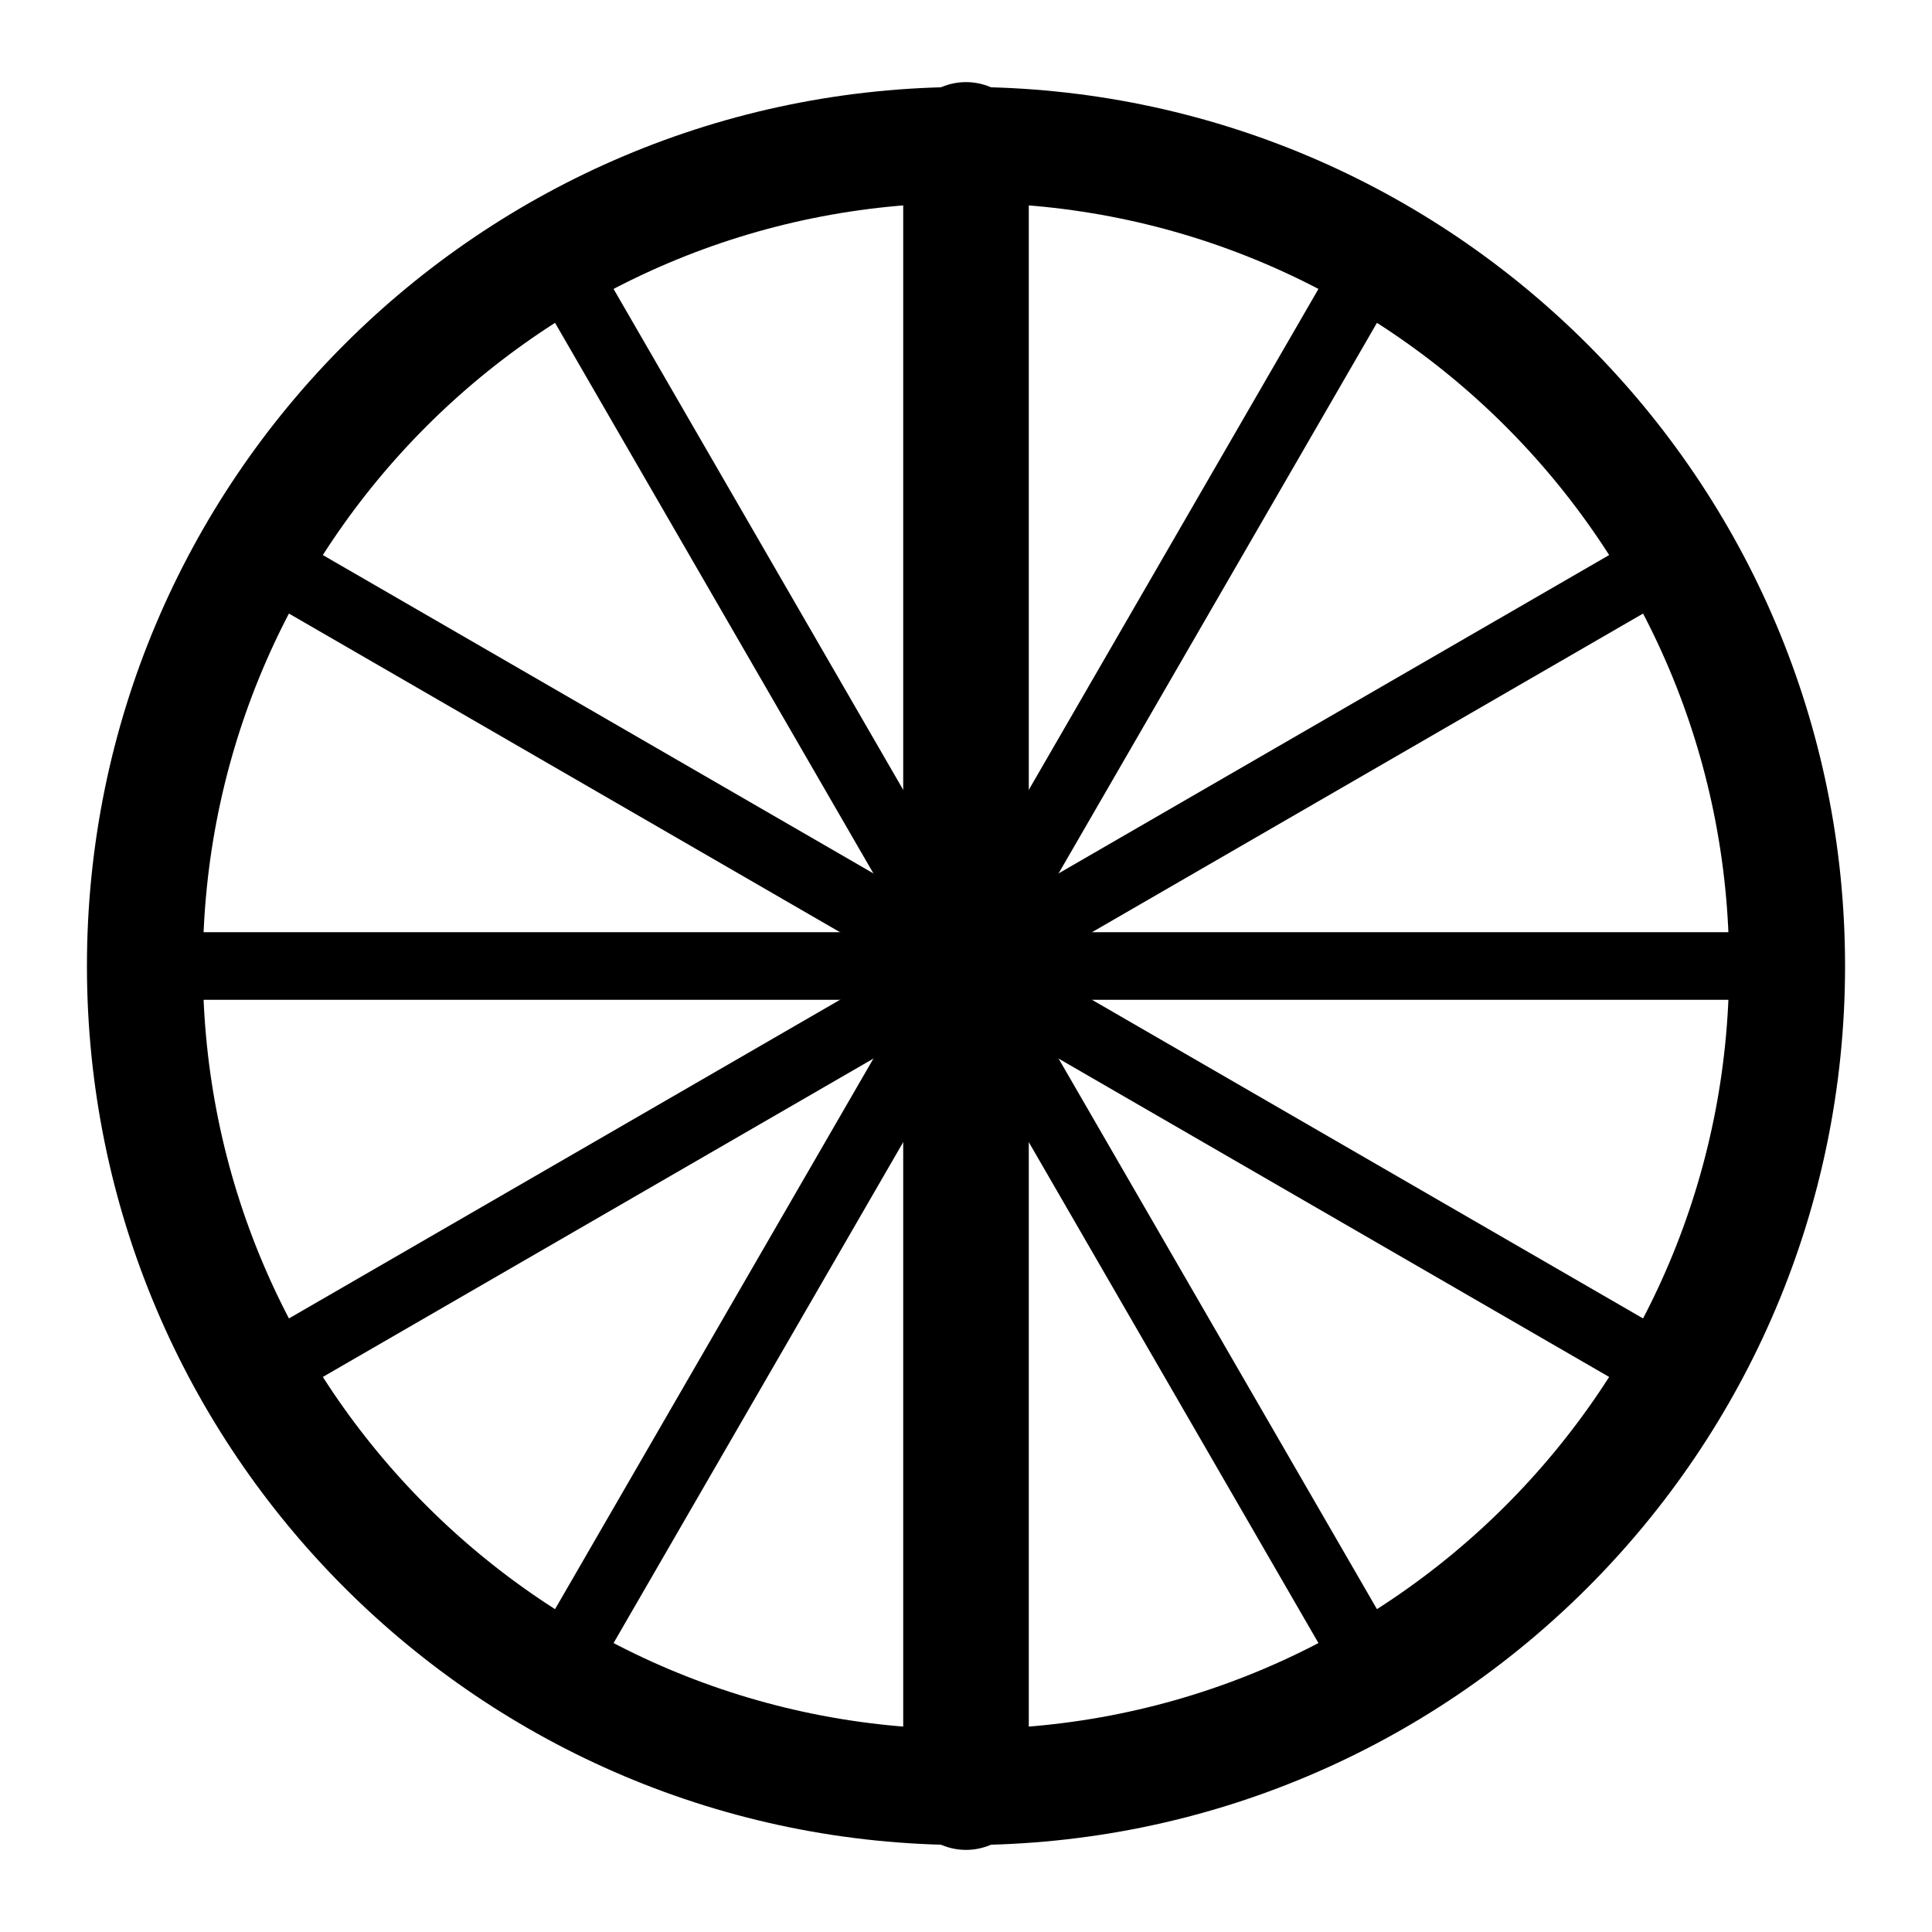
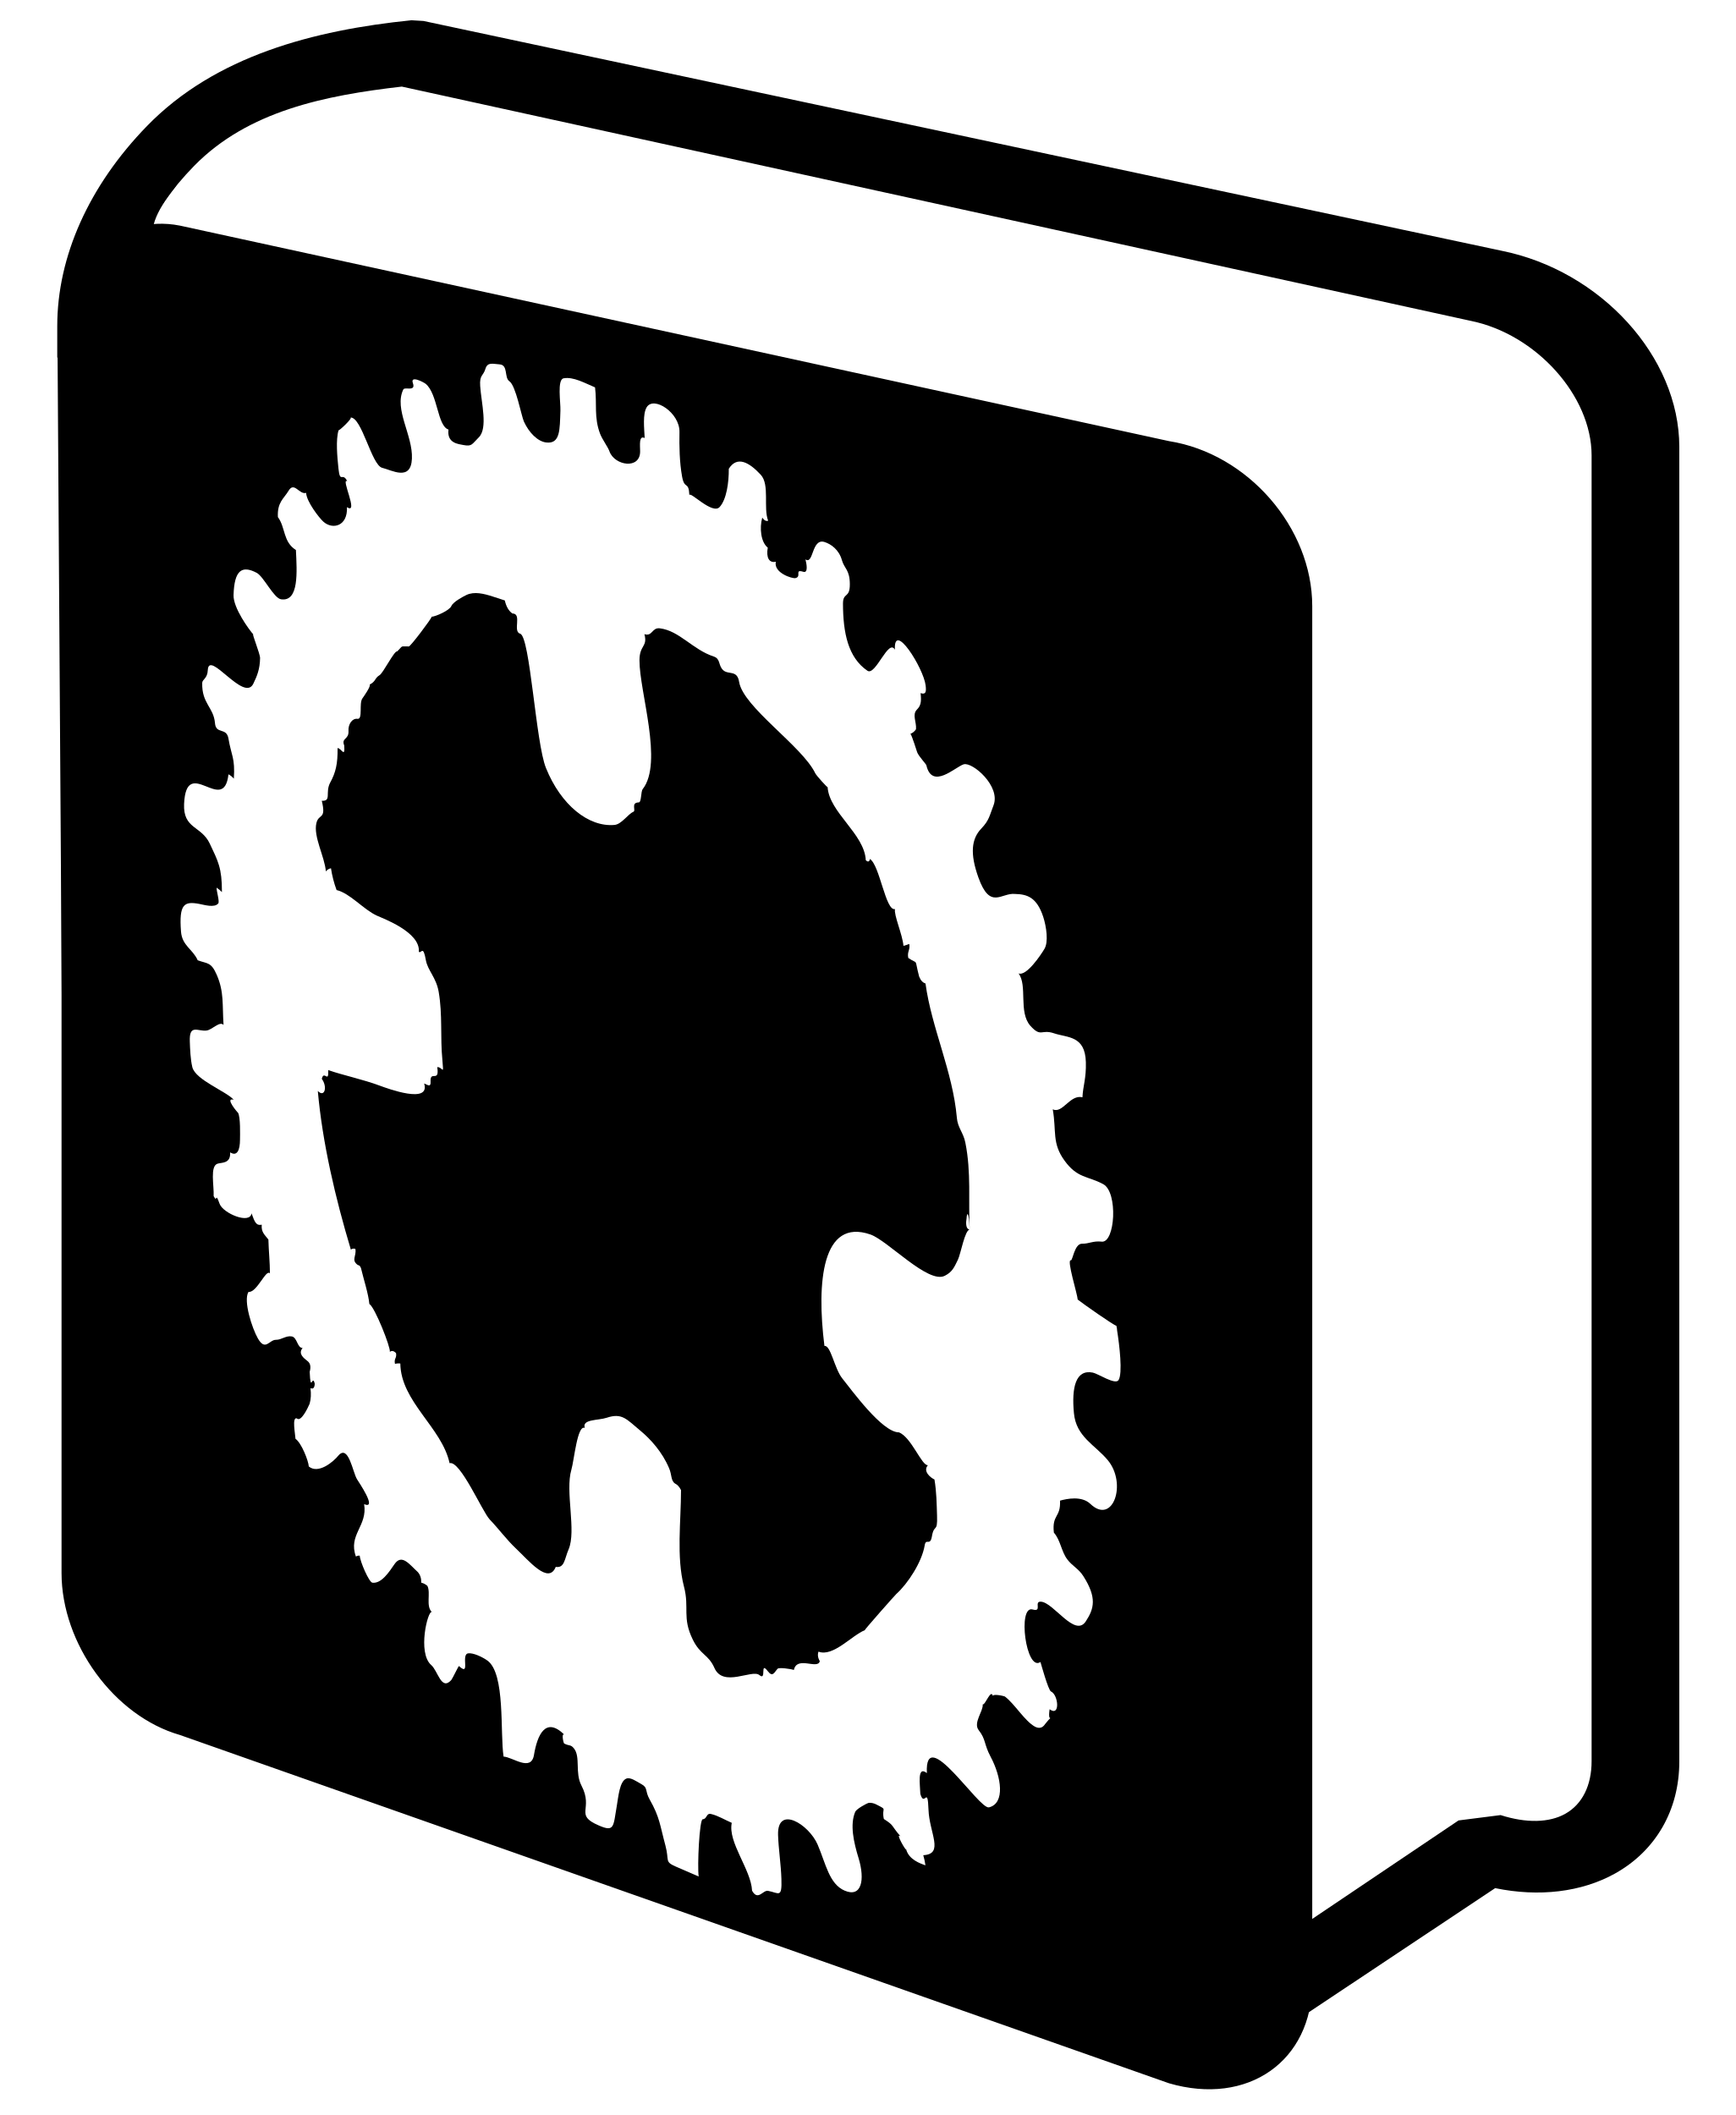
- <svg xmlns="http://www.w3.org/2000/svg" viewBox="0 0 40 40" fill="none" stroke="currentColor" stroke-linecap="round">
-   <circle cx="20" cy="20" r="17" stroke-width="2.4" />
-   <g stroke-width="1.4">
-     <line x1="5.3" y1="11.5" x2="34.7" y2="28.5" />
-     <line x1="11.5" y1="5.3" x2="28.5" y2="34.7" />
-     <line x1="5.3" y1="28.5" x2="34.7" y2="11.5" />
-     <line x1="11.5" y1="34.7" x2="28.5" y2="5.3" />
-     <line x1="3" y1="20" x2="37" y2="20" />
-   </g>
-   <line x1="20" y1="3" x2="20" y2="37" stroke-width="2.6" />
-   <circle cx="20" cy="20" r="2.4" fill="currentColor" stroke="none" />
+ <svg xmlns="http://www.w3.org/2000/svg" viewBox="-4.981 -1.762 151 184">
+   <path fill="currentColor" d="M96.01,44.53c6.91,1.552,12.62,8.107,12.62,14.585v111.013c0,5.135-3.559,8.468-8.812,8.301 c-1.338-0.045-2.727-0.319-4.139-0.81l-77.495-26.445c-5.762-1.997-17.5-15.93-17.5-21.75L0.027,29.03 c0-4.611,12.735-17.768,9.992-14.203c-3.686,4.791-0.485,5.482,0.704,5.744 M7.251,21.085c-3.894,0.497-6.495,3.654-6.495,7.856 v99.797c0,5.559,12.189,19.882,17.708,21.79l77.545,26.4c1.289,0.449,2.577,0.701,3.808,0.738c4.715,0.149,7.908-2.888,7.908-7.561 V59.187c0-6.18-5.438-12.436-12.047-13.926l-85.236-24.01C9.357,21.011,8.279,20.954,7.251,21.085z" />
+   <path fill="currentColor" d="M102.427,177.597l-4.511-4.835l23.991-16.15l3.661-0.466c2.229,0.716,4.234,0.675,5.637-0.119 c1.47-0.83,2.279-2.456,2.279-4.574V37.855c0-5.191-4.844-10.556-10.521-11.705l-0.138-0.029L29.975,5.771 c-6.678,0.772-13.37,2.107-18.064,6.896c-3.9,3.98-6.037,8.662-6.037,13.208v2.766L0,29.346v-2.75c0-6.04,2.756-12.202,7.805-17.393 C13.751,3.089,22.339,0.86,30.815,0l1.044,0.062l93.779,19.988c8.629,1.728,15.475,9.218,15.475,17.059V151.5 c0,4.203-2.043,7.75-5.59,9.729c-2.918,1.627-6.631,2.059-10.429,1.272L102.427,177.597z" />
+   <path fill="currentColor" d="M78.261,95.467c-0.349-4.002-2.207-7.816-2.726-11.669c-0.236-0.069-0.425-0.271-0.555-0.608 c-0.442-1.694-0.021-0.991-0.943-1.612c-0.116-0.568,0.181-0.671,0.086-1.219c-0.165,0.066-0.334,0.122-0.505,0.167 c-0.08-0.977-0.853-2.694-0.735-3.2c-0.821,0.204-1.327-3.826-2.184-4.359c-0.048,0.252-0.17,0.287-0.359,0.106 c-0.11-2.287-3.186-4.156-3.321-6.359c0.005,0.079-0.977-0.995-1.076-1.206c-1.135-2.359-6.272-5.751-6.623-7.947 c-0.165-1.067-0.929-0.599-1.381-1.015c-0.455-0.417-0.211-0.993-0.835-1.196c-1.809-0.588-2.994-2.25-4.684-2.45 c-0.693-0.083-0.637,0.734-1.339,0.508c0.3,1.13-0.431,0.923-0.43,2.281c-0.004,2.746,2.085,8.89,0.283,11.199 c-0.173,0.216-0.1,1.152-0.345,1.158c-0.721,0.015-0.209,0.709-0.471,0.819c-0.469,0.195-1.019,1.086-1.645,1.141 c-2.254,0.197-4.654-1.731-5.956-4.952c-0.889-2.185-1.381-11.434-2.243-11.683c-0.687-0.2,0.199-1.754-0.682-1.764 c-0.32-0.224-0.537-0.603-0.656-1.132c-0.351-0.113-0.699-0.228-1.049-0.341c-0.773-0.25-1.604-0.458-2.286-0.136 c-0.309,0.146-1.161,0.607-1.312,0.959c-0.159,0.39-1.366,0.916-1.711,0.936c-0.029,0.17-1.847,2.596-1.992,2.584 c-0.804,0.012-0.447-0.118-1.016,0.434c-0.231-0.112-1.231,1.918-1.542,2.073c-0.423,0.259-0.307,0.54-0.848,0.808 c0.142,0.116-0.575,1.129-0.627,1.197c-0.327,0.428,0.057,1.852-0.437,1.785c-0.453-0.063-0.816,0.47-0.78,1.047 c0.051,0.786-0.644,0.591-0.371,1.271c0.08,1.128-0.229,0.251-0.579,0.226c0.022,1.369-0.163,2.131-0.638,3 c-0.466,0.862,0.142,1.636-0.735,1.585c0.41,1.681-0.264,1.09-0.466,1.931c-0.289,1.176,0.727,2.945,0.82,4.213 c0.125-0.149,0.277-0.242,0.446-0.271c0.098,0.649,0.26,1.281,0.487,1.894c1.174,0.279,2.341,1.694,3.504,2.226 c0.547,0.25,3.8,1.437,3.653,3.144c0.209,0.202,0.369-0.652,0.611,0.729c0.158,0.898,0.893,1.493,1.113,2.743 c0.353,2.038,0.127,3.936,0.324,5.937c0.131,1.454,0.043,0.612-0.447,0.624c0.215,1.423-0.643,0.216-0.579,1.281 c0.028,0.523-0.288,0.245-0.561,0.145c0.565,1.823-3.181,0.44-3.846,0.193c-1.486-0.554-3.237-0.917-4.498-1.357 c0.052,1.218-0.368-0.046-0.559,0.76c0.519,0.711,0.238,1.663-0.347,1.054c0.396,4.479,1.525,9.316,2.875,13.802 c0.112-0.09,0.243-0.111,0.392-0.061c0.118,0.629-0.397,0.963,0.22,1.407c0.111,0,0.201,0.087,0.268,0.263 c0.212,0.906,0.651,2.24,0.729,3.122c0.477,0.27,1.875,3.811,1.782,4.167c0.16-0.132,0.341-0.093,0.539,0.103 c0.08,0.474-0.194,0.436-0.093,0.941c0.15-0.041,0.305-0.053,0.466-0.033c0.043,3.325,3.622,5.576,4.285,8.67 c0.928-0.256,2.832,4.195,3.49,4.897c0.763,0.795,1.495,1.786,2.27,2.513c1.141,1.075,2.845,3.184,3.475,1.614 c0.778,0.124,0.763-0.704,1.118-1.521c0.696-1.612-0.314-5.048,0.243-6.932c0.241-0.811,0.518-3.95,1.17-3.636 c-0.271-0.774,1.149-0.638,1.897-0.884c1.346-0.451,1.727,0.12,2.938,1.125c0.878,0.725,1.899,1.85,2.49,3.249 c0.26,0.591,0.145,1.095,0.525,1.348c0.207,0.099,0.38,0.288,0.519,0.571c0,2.686-0.416,5.803,0.257,8.395 c0.491,1.876-0.182,2.67,0.764,4.604c0.659,1.354,1.36,1.282,1.884,2.471c0.766,1.736,3.268,0.092,3.909,0.619 c0.674,0.565,0.007-1.286,0.743-0.326c0.424,0.547,0.562,0.079,0.843-0.22c0.123-0.134,1.161,0.007,1.418,0.106 c0.27-1.26,2.065-0.01,2.253-0.76c-0.168-0.306-0.204-0.585-0.111-0.836c1.274,0.489,2.931-1.445,4.017-1.858 c-0.041-0.025,2.616-3.037,2.763-3.169c0.972-0.87,2.213-2.744,2.46-4.226c0.107-0.661,0.474,0.112,0.625-0.766 c0.192-1.142,0.501-0.261,0.449-1.801c-0.034-1.035-0.042-2.077-0.226-3.157c-0.333-0.151-1.039-0.714-0.568-1.246 c-0.537,0.083-1.431-2.432-2.522-2.854c-1.46,0-4.11-3.676-4.931-4.696c-0.683-0.852-1.003-2.918-1.551-2.821 c-0.7-5.585-0.196-11.142,3.998-9.699c1.521,0.532,5.032,4.333,6.474,3.593c0.651-0.333,0.812-0.72,1.141-1.396 c0.245-0.504,0.604-2.596,1.024-2.621c-0.035,0.002-0.062-0.008-0.09-0.029c-0.249-0.095-0.244-0.6-0.181-0.948 c0.026-0.512,0.187-0.725,0.271,0.977c-0.126-2.486,0.146-4.972-0.378-7.569C78.824,96.747,78.336,96.369,78.261,95.467 C78.135,94.02,78.336,96.369,78.261,95.467z" />
+   <path fill="currentColor" d="M96.717,36.614L10.672,17.866c-5.483-1.091-10.299,3.415-10.299,9.565V135.09 c0,6.151,4.583,12.45,10.299,14.088l86.045,30.299c6.848,1.998,12.463-1.91,12.463-8.747V50.968 C109.18,44.127,103.564,37.694,96.717,36.614z M92.324,118.31c-0.288,0.429-1.781-0.569-2.232-0.659 c-1.495-0.298-1.855,1.292-1.645,3.52c0.187,2.075,1.841,2.764,2.946,4.099c1.695,2.04,0.446,5.678-1.516,3.803 c-0.755-0.722-2.054-0.45-2.64-0.282c0.074,1.502-0.714,1.18-0.534,2.782c0.572,0.639,0.646,1.631,1.159,2.316 c0.441,0.593,0.983,0.805,1.403,1.466c1.199,1.882,0.937,2.835,0.214,3.938c-0.944,1.443-2.801-1.655-3.906-1.713 c-0.641-0.036,0.154,0.925-0.718,0.679c-1.332-0.381-0.58,5.449,0.68,4.568c0.035,0.107,0.681,2.461,0.915,2.564 c0.656,0.295,0.818,2.246-0.117,1.547c-0.229,1.523,0.56,0.09-0.399,1.297c-0.214,0.327-0.498,0.403-0.859,0.229 c-0.914-0.495-1.739-1.95-2.636-2.635c-0.054-0.04-1.203-0.303-1.019,0.026c-0.175-0.816-0.672,0.738-0.907,0.661 c0.06,0.587-0.851,1.601-0.351,2.241c0.642,0.817,0.445,1.196,1.031,2.3c0.95,1.779,1.288,4.066-0.135,4.417 c-0.866,0.211-5.616-7.339-5.404-2.981c-0.878-0.694-0.583,1.062-0.568,1.81c0.361,1.224,0.636-0.802,0.71,1.376 c0.072,2.028,1.388,3.857-0.455,3.957c0.087,0.292,0.146,0.587,0.189,0.879c-0.455-0.158-1.461-0.497-1.688-1.421 c0.096,0.375-1.021-1.534-0.473-1.087c-0.882-1.02-0.519-0.921-1.458-1.521c-0.218-1.014,0.349-0.757-0.565-1.217 c-0.256-0.146-0.504-0.21-0.746-0.188c-0.224,0.062-1.068,0.531-1.178,0.779c-0.477,1.112-0.136,2.642,0.291,4.034 c0.574,1.881,0.264,3.459-1.213,2.824c-1.348-0.579-1.635-2.34-2.349-4.003c-0.766-1.776-3.516-3.464-3.443-0.843 c0.037,1.205,0.253,2.564,0.291,3.816c0.058,1.726-0.213,1.233-1.159,1.05c-0.452-0.088-0.875,0.912-1.393-0.014 c-0.089-1.845-2.123-4.208-1.766-5.903c-0.604-0.259-1.209-0.635-1.8-0.768c-0.441-0.104-0.334,0.438-0.728,0.456 c-0.288,0.014-0.479,4.085-0.351,4.979c-0.662-0.287-1.321-0.574-1.985-0.86c-1.011-0.441-0.549-0.49-0.908-1.834 c-0.48-1.768-0.484-2.446-1.368-4c-0.447-0.796-0.119-1.013-0.73-1.346c-0.409-0.219-0.948-0.634-1.319-0.469 c-0.568,0.252-0.676,1.557-0.816,2.385c-0.308,1.81-0.203,2.276-1.563,1.685c-2.18-0.937-0.42-1.387-1.513-3.481 c-0.575-1.1-0.064-2.477-0.642-3.212c-0.297-0.381-0.397-0.192-0.866-0.442c-0.088-0.162-0.235-0.959,0.033-0.753 c-1.639-1.619-2.358-0.001-2.654,1.764c-0.254,1.489-1.876,0.157-2.641,0.134c-0.32-2.022,0.174-7.214-1.406-8.355 c-0.457-0.326-1.247-0.69-1.677-0.629c-0.662,0.101,0.237,2.065-0.798,1.105c-0.044-0.017-0.559,1.087-0.67,1.218 c-0.872,0.965-1.155-0.794-1.744-1.305c-1.22-1.055-0.297-4.787,0.053-4.611c-0.545-0.532-0.076-1.645-0.386-2.277 c-0.178-0.147-0.356-0.242-0.535-0.277c0.011-0.384-0.09-0.69-0.303-0.928c-0.739-0.675-1.386-1.607-2.022-0.689 c-0.463,0.671-1.135,1.721-1.928,1.618c-0.29-0.033-1.076-1.853-1.099-2.351c-0.123-0.017-0.23,0.01-0.33,0.078 c-0.701-1.903,1.028-2.66,0.713-4.558c1.192,0.491-0.491-1.95-0.626-2.18c-0.367-0.617-0.726-2.973-1.573-2.097 c-0.497,0.63-1.805,1.68-2.616,0.995c-0.031-0.498-0.638-2.049-1.157-2.405c-0.018-0.385-0.322-1.916,0.115-1.778 c0.357,0.359,0.955-0.9,1.113-1.271c0.117-0.393,0.141-0.844,0.075-1.359c0.229,0.103,0.354-0.024,0.371-0.384 c-0.205-0.899-0.351,0.892-0.439-1.037c0.12-0.431,0.06-0.739-0.177-0.923c-0.339-0.272-0.856-0.645-0.439-1.149 c-0.477,0.001-0.46-0.928-0.95-1.008c-0.501-0.082-0.883,0.3-1.371,0.297c-0.582-0.007-0.915,1.02-1.567-0.116 c-0.497-0.859-1.292-3.281-0.822-4.051c0.736,0.085,1.537-2.042,1.867-1.61c0-0.964-0.11-1.969-0.133-2.944 c-0.293-0.4-0.642-0.62-0.579-1.294c-0.482,0.099-0.606-0.206-0.888-0.99c-0.132,0.986-2.479,0-2.777-0.826 c-0.408-1.137-0.17-0.002-0.519-0.669c0.045-0.904-0.344-2.624,0.351-2.827c0.4-0.114,1.133,0,1.085-0.981 c0.619,0.389,0.854-0.222,0.856-1.103c0.003-0.412,0.054-1.967-0.175-2.35c0.061,0.103-1.219-1.362-0.373-1.124 c-0.62-0.719-3.318-1.721-3.597-2.829c-0.169-0.692-0.195-1.566-0.22-2.219c-0.068-1.575,0.688-0.886,1.443-0.972 c0.508-0.058,1.145-0.85,1.491-0.491c-0.117-1.751,0.057-2.86-0.585-4.342c-0.495-1.148-0.809-0.966-1.663-1.281 c-0.433-0.978-1.358-1.261-1.453-2.495c-0.185-2.407,0.277-2.654,1.587-2.409c0.435,0.079,1.329,0.364,1.655-0.044 c0.131-0.168-0.167-1.091-0.145-1.37c0.154,0.105,0.313,0.23,0.463,0.384c0.007-2.107-0.339-2.688-1.061-4.223 c-0.737-1.56-2.326-1.253-2.231-3.447c0.199-4.333,3.453,1.053,3.861-2.573c0.161,0.08,0.317,0.203,0.468,0.376 c0.121-1.81-0.224-2.02-0.469-3.486c-0.166-1.008-1.089-0.339-1.172-1.342c-0.113-1.388-1.158-1.696-1.111-3.501 c0.008-0.325,0.454-0.362,0.486-1.118c0.086-1.807,3.151,2.843,3.959,1.19c0.325-0.671,0.575-1.273,0.589-2.232 c0.006-0.372-0.738-2.173-0.589-2.059c-0.359-0.396-1.757-2.311-1.719-3.421c0.063-2.178,0.733-2.616,2.017-1.935 c0.601,0.318,1.479,2.2,2.111,2.299c1.584,0.246,1.386-2.408,1.298-4.286c-1.137-0.715-0.891-1.951-1.568-2.865 c-0.068-1.294,0.513-1.595,0.934-2.298c0.488-0.819,0.928,0.373,1.521,0.191c0.036,0.764,1.135,2.179,1.507,2.512 c0.802,0.713,2.123,0.391,2.046-1.27c1.076,0.712-0.577-2.595,0.024-2.252c-0.403-0.845-0.622,0.238-0.762-1.096 c-0.109-1.038-0.245-2.505,0.011-3.355c-0.05,0.175,1.327-1.121,1.021-1.094c0.999-0.087,1.841,4.153,2.777,4.378 c0.838,0.2,2.498,1.198,2.581-0.804c0.088-2.037-1.579-4.298-0.751-6.012c0.129-0.262,1.111,0.226,0.835-0.557 c-0.251-0.709,0.951-0.068,1.112,0.063c1.059,0.873,1.011,3.678,1.986,3.979c-0.155,1.189,0.859,1.261,1.298,1.346 c0.761,0.147,0.742-0.084,1.333-0.662c0.819-0.797,0.217-3.037,0.126-4.472c-0.068-0.988,0.266-0.854,0.456-1.495 c0.182-0.616,0.658-0.421,1.221-0.389c0.785,0.046,0.393,1.15,0.862,1.47c0.566,0.378,1.041,3.022,1.268,3.514 c0.438,0.955,1.186,1.721,1.932,1.812c1.242,0.15,1.181-1.124,1.241-2.78c0.028-0.68-0.303-2.693,0.276-2.801 c0.845-0.16,1.853,0.421,2.736,0.788c0.18,1.436-0.106,2.609,0.44,4.038c0.201,0.517,0.688,1.156,0.812,1.524 c0.439,1.25,2.691,1.615,2.67-0.01c-0.003-0.527-0.121-1.401,0.396-1.147c-0.041-0.866-0.184-2.088,0.177-2.68 c0.613-1.002,2.887,0.485,2.85,2.164c-0.021,1.227-0.003,2.598,0.231,3.89c0.217,1.156,0.566,0.323,0.631,1.592 c0.068-0.352,2.005,1.728,2.632,1.038c0.599-0.65,0.809-2.138,0.797-3.328c0.72-1.143,1.76-0.581,2.781,0.521 c0.799,0.864,0.204,2.874,0.643,3.998c-0.18,0.061-0.348-0.03-0.513-0.269c-0.251,0.915-0.124,2.124,0.479,2.613 c-0.154,0.873,0.122,1.353,0.701,1.226c-0.207,0.969,1.427,1.484,1.703,1.424c0.58-0.125-0.121-0.804,0.684-0.552 c0.437,0.137,0.301-0.647,0.192-1.079c0.715,0.498,0.525-1.863,1.654-1.511c0.573,0.177,1.267,0.675,1.518,1.582 c0.206,0.741,0.691,0.827,0.688,2.111c0,1.239-0.596,0.66-0.596,1.669c0.006,2.517,0.432,4.682,2.125,5.837 c0.706,0.486,1.833-2.849,2.392-1.828c-0.125-2.568,2.49,1.603,2.671,3.09c0.079,0.622-0.002,0.825-0.437,0.685 c0.089,0.785,0.011,1.098-0.325,1.44c-0.427,0.441-0.015,1.073-0.074,1.706c-0.134,0.2-0.297,0.326-0.485,0.395 c0.138,0.15,0.55,1.514,0.585,1.599c0.123,0.344,0.771,1.021,0.801,1.134c0.5,2.166,2.513,0.149,3.245-0.078 c0.756-0.235,3.25,1.903,2.597,3.572c-0.345,0.881-0.369,1.294-1.06,2.015c-0.858,0.894-1.001,2.17-0.256,4.253 c1.027,2.867,1.991,1.307,3.19,1.437c1.033,0.026,1.884,0.264,2.451,1.989c0.284,0.875,0.466,2.193,0.106,2.79 c-0.331,0.556-1.578,2.41-2.254,2.133c0.8,1.04-0.026,3.369,1.03,4.557c0.938,1.045,0.936,0.269,2.061,0.655 c1.163,0.396,2.702,0.175,2.767,2.507c0.038,1.435-0.249,2.054-0.297,3.059c-1.085-0.272-1.727,1.456-2.583,1.047 c0.337,1.93-0.087,2.925,1.017,4.452c1.134,1.573,2.021,1.325,3.377,2.06c1.298,0.701,1.034,5.129-0.134,4.998 c-0.768-0.083-1.094,0.191-1.715,0.182c-0.656-0.014-0.817,1.492-0.972,1.446c-0.389-0.105,0.574,2.941,0.597,3.411 c0.432,0.347,3.143,2.252,3.363,2.279c0.049,0.185,0.063,0.31,0.065,0.408C92.403,115.231,92.706,117.734,92.324,118.31 C92.036,118.739,92.706,117.734,92.324,118.31z" />
</svg>
